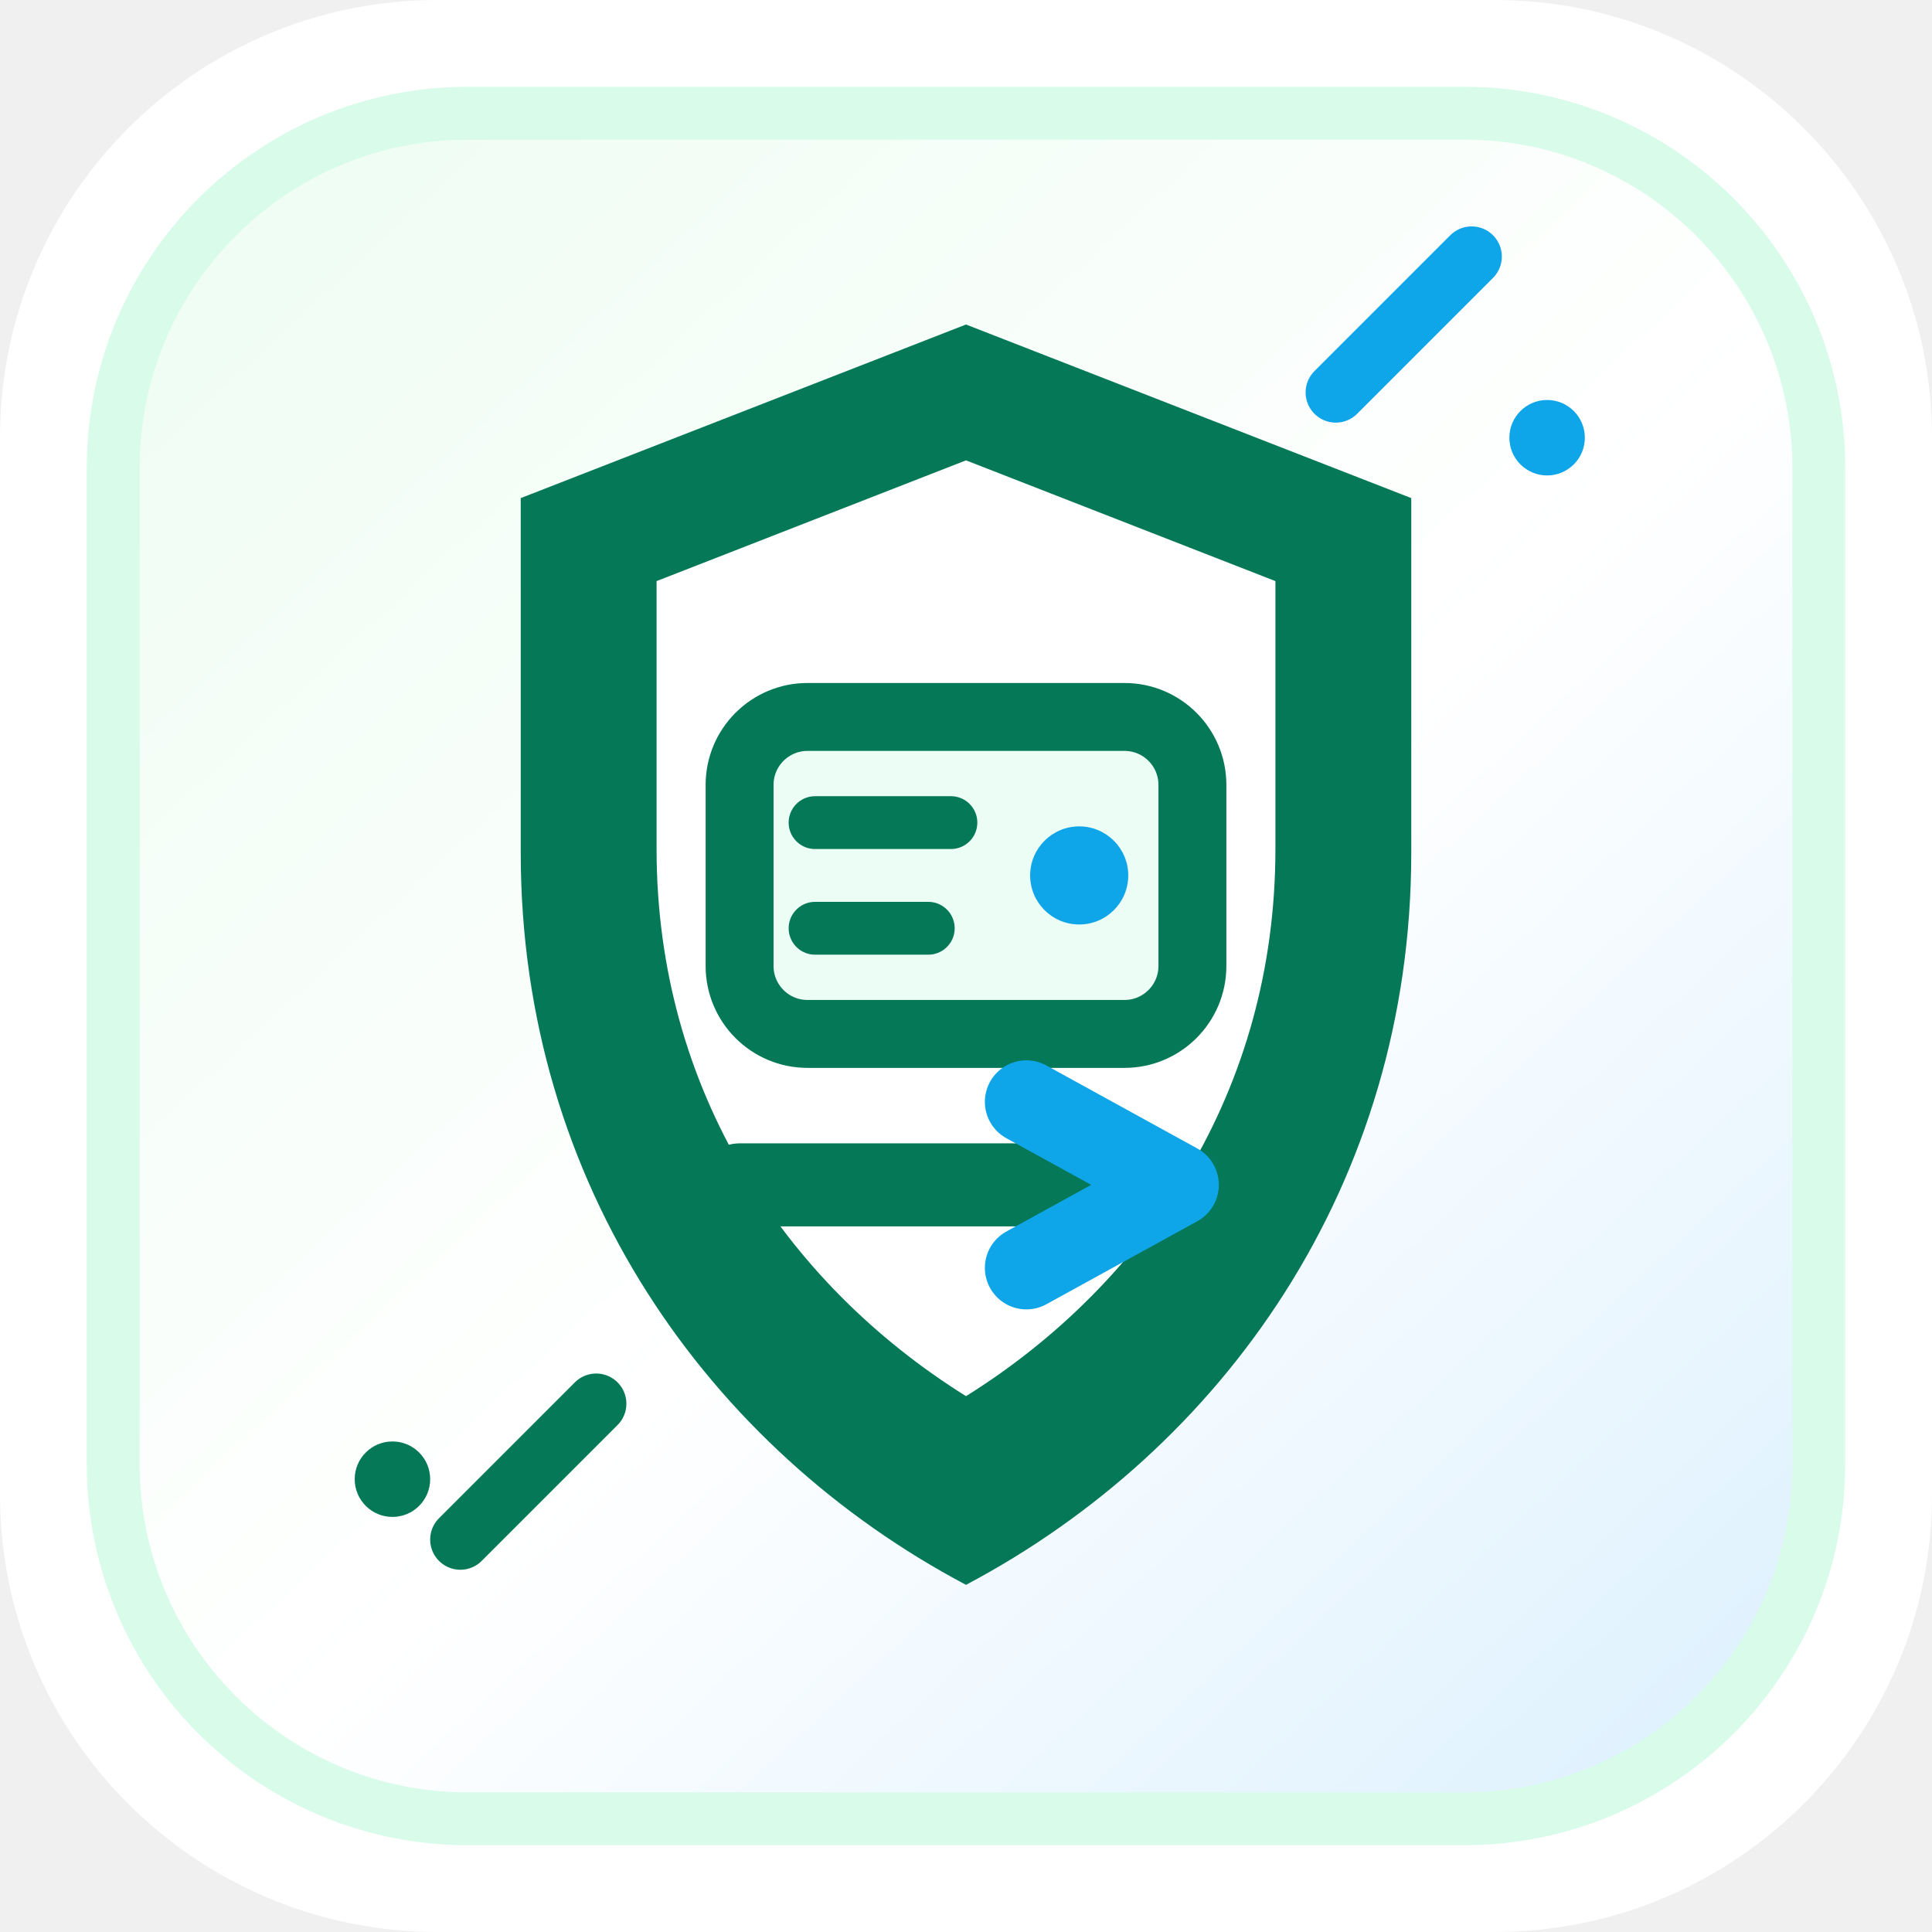
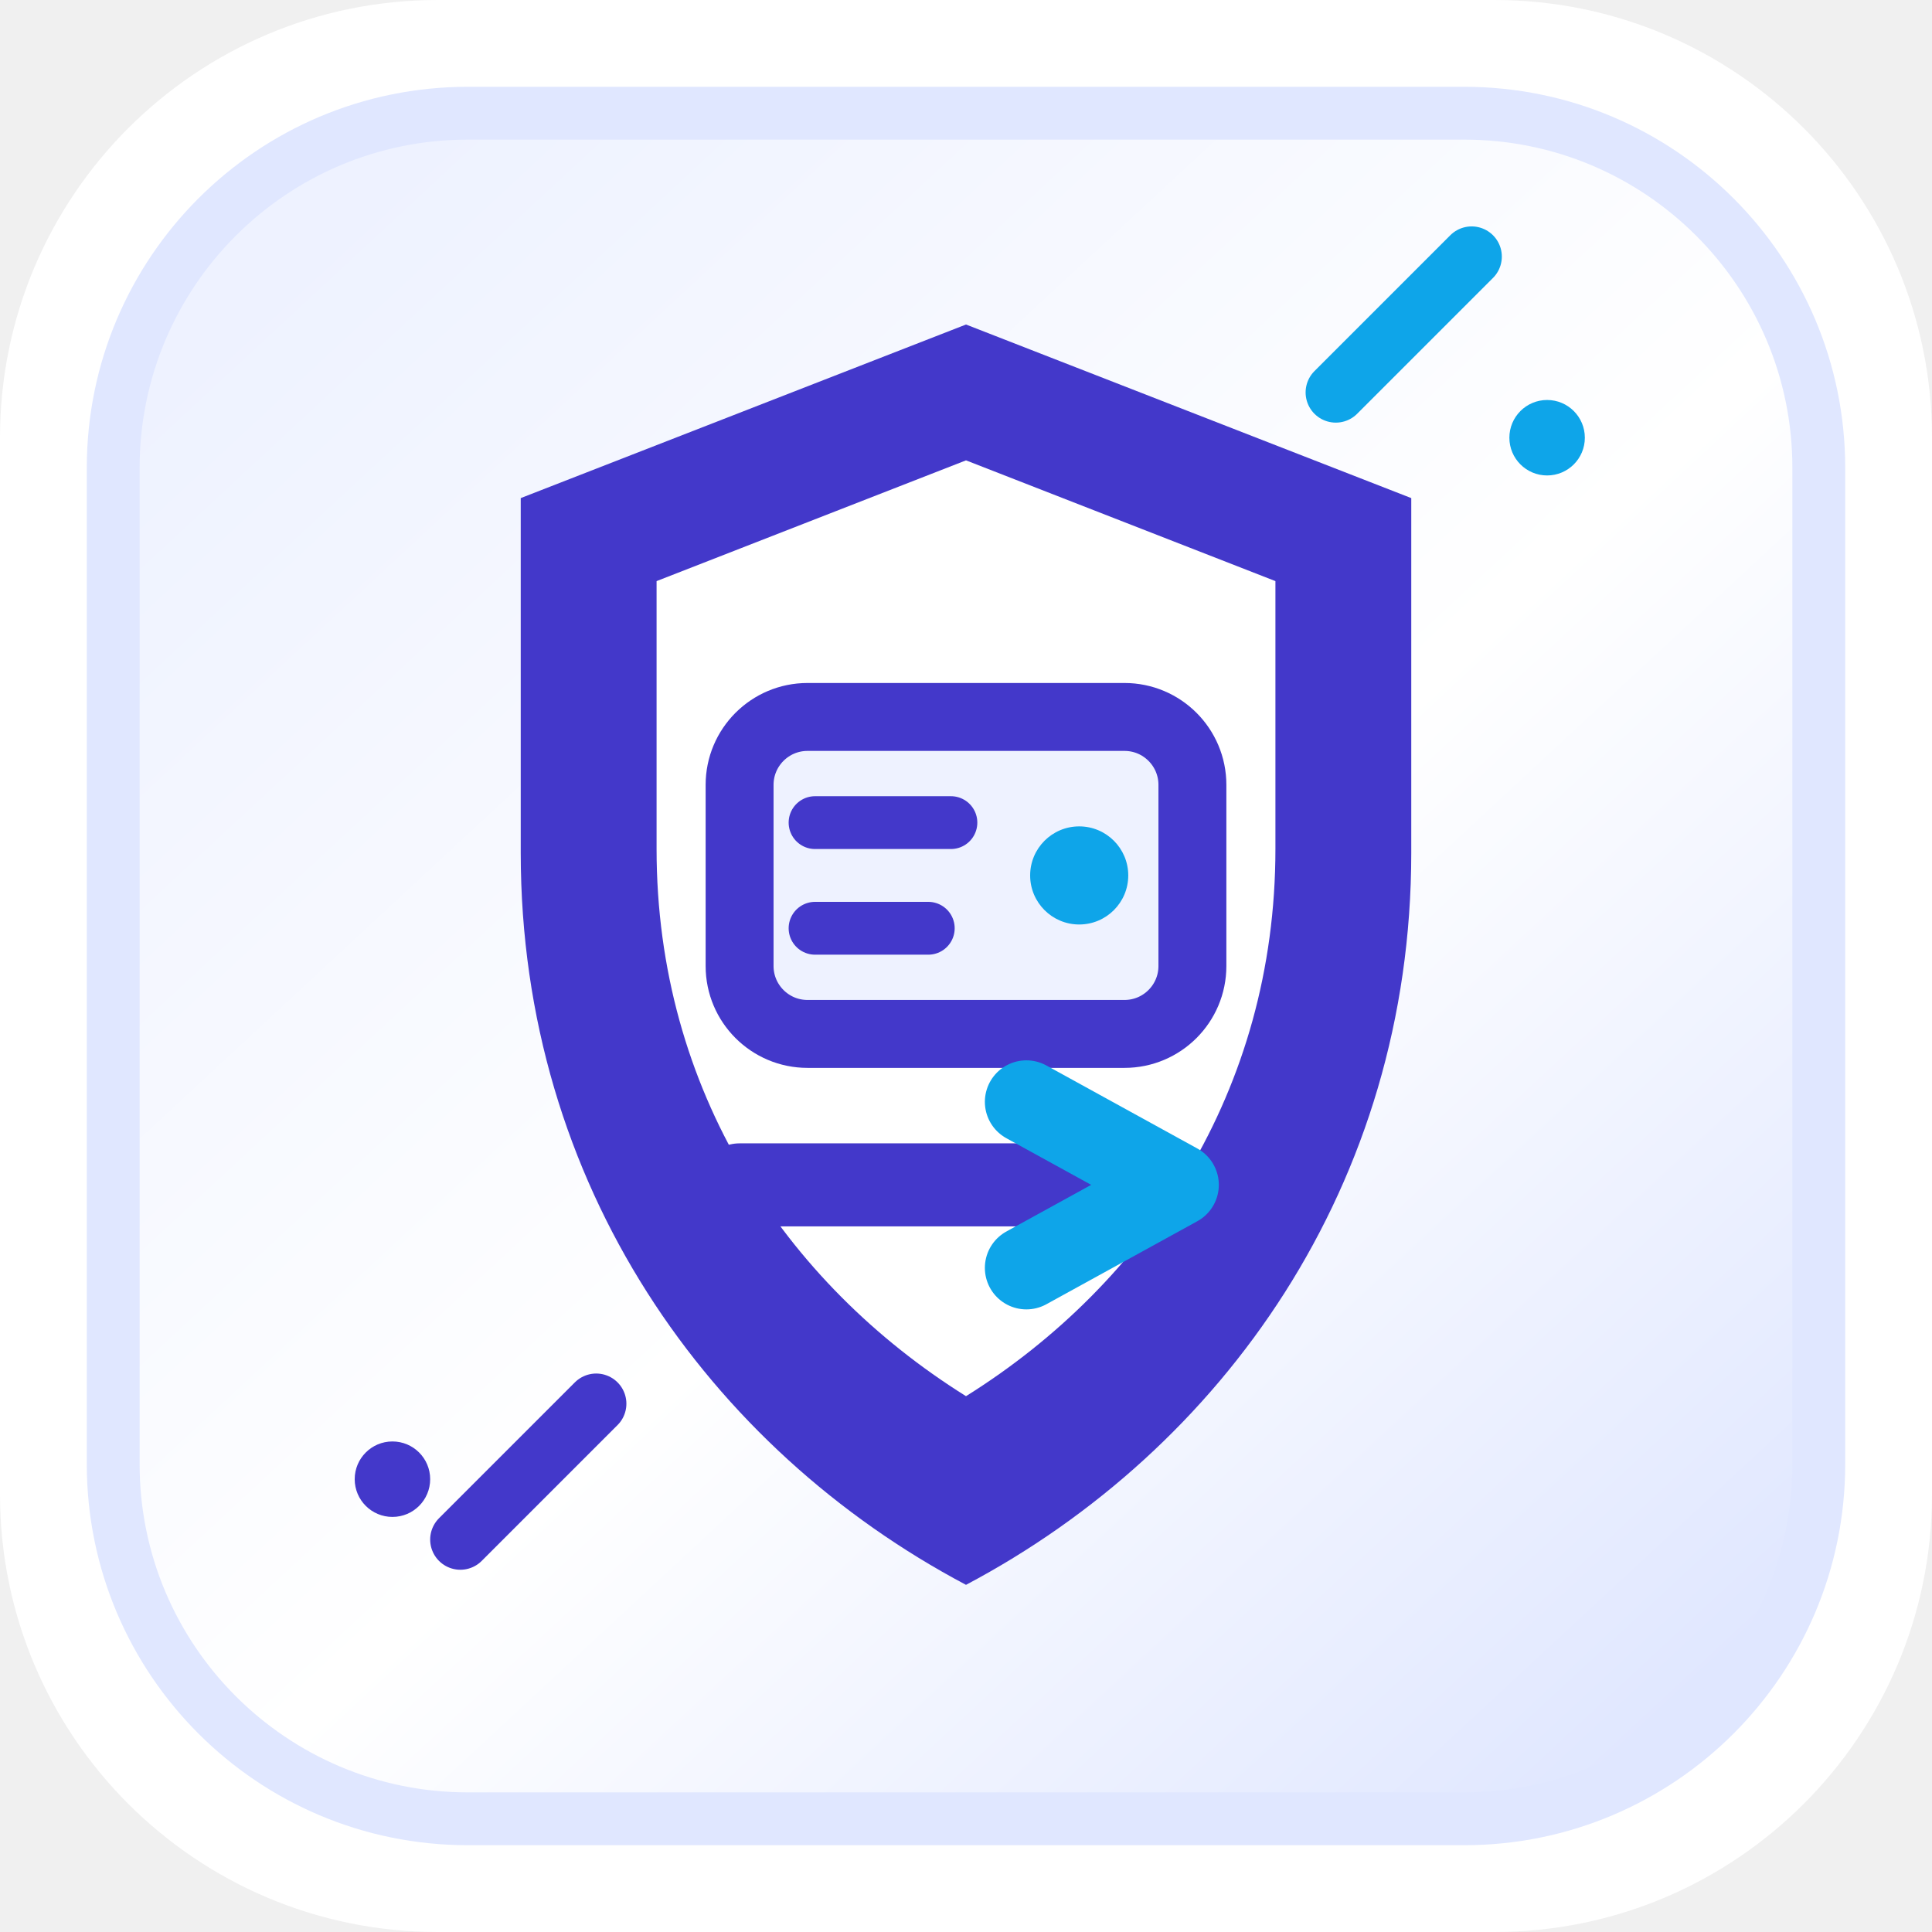
<svg xmlns="http://www.w3.org/2000/svg" width="512" height="512" viewBox="0 0 512 512" fill="none">
  <rect width="512" height="512" rx="116" fill="#FFFFFF" />
-   <rect x="30" y="30" width="452" height="452" rx="94" fill="url(#surface)" stroke="#D8FBEA" stroke-width="14" />
-   <path d="M256 86L374 132V226C374 314 324 384 256 420C188 384 138 314 138 226V132L256 86Z" fill="#047857" />
+   <rect x="30" y="30" width="452" height="452" rx="94" fill="url(#surface)" stroke="#e0e7ff" stroke-width="14" />
+   <path d="M256 86L374 132V226C374 314 324 384 256 420C188 384 138 314 138 226V132L256 86Z" fill="#4338ca" />
  <path d="M256 122L338 154V225C338 289 304 340 256 370C208 340 174 289 174 225V154L256 122Z" fill="#FFFFFF" />
-   <rect x="196" y="190" width="120" height="84" rx="18" fill="#ECFDF5" stroke="#047857" stroke-width="18" />
+   <rect x="196" y="190" width="120" height="84" rx="18" fill="#eef2ff" stroke="#4338ca" stroke-width="18" />
  <circle cx="286" cy="232" r="13" fill="#0EA5E9" />
-   <path d="M216 218H252" stroke="#047857" stroke-width="14" stroke-linecap="round" />
-   <path d="M216 246H246" stroke="#047857" stroke-width="14" stroke-linecap="round" />
-   <path d="M196 314H292" stroke="#047857" stroke-width="22" stroke-linecap="round" />
+   <path d="M216 218H252" stroke="#4338ca" stroke-width="14" stroke-linecap="round" />
+   <path d="M216 246H246" stroke="#4338ca" stroke-width="14" stroke-linecap="round" />
+   <path d="M196 314H292" stroke="#4338ca" stroke-width="22" stroke-linecap="round" />
  <path d="M272 292L312 314L272 336" stroke="#0EA5E9" stroke-width="22" stroke-linecap="round" stroke-linejoin="round" />
-   <path d="M158 372L122 408" stroke="#047857" stroke-width="16" stroke-linecap="round" />
+   <path d="M158 372L122 408" stroke="#4338ca" stroke-width="16" stroke-linecap="round" />
  <path d="M354 104L390 68" stroke="#0EA5E9" stroke-width="16" stroke-linecap="round" />
  <circle cx="410" cy="116" r="10" fill="#0EA5E9" />
-   <circle cx="104" cy="392" r="10" fill="#047857" />
+   <circle cx="104" cy="392" r="10" fill="#4338ca" />
  <defs>
    <linearGradient id="surface" x1="82" y1="64" x2="444" y2="454" gradientUnits="userSpaceOnUse">
-       <stop stop-color="#F0FDF4" />
+       <stop stop-color="#eef2ff" />
      <stop offset="0.54" stop-color="#FFFFFF" />
-       <stop offset="1" stop-color="#E0F2FE" />
+       <stop offset="1" stop-color="#e0e7ff" />
    </linearGradient>
  </defs>
</svg>
